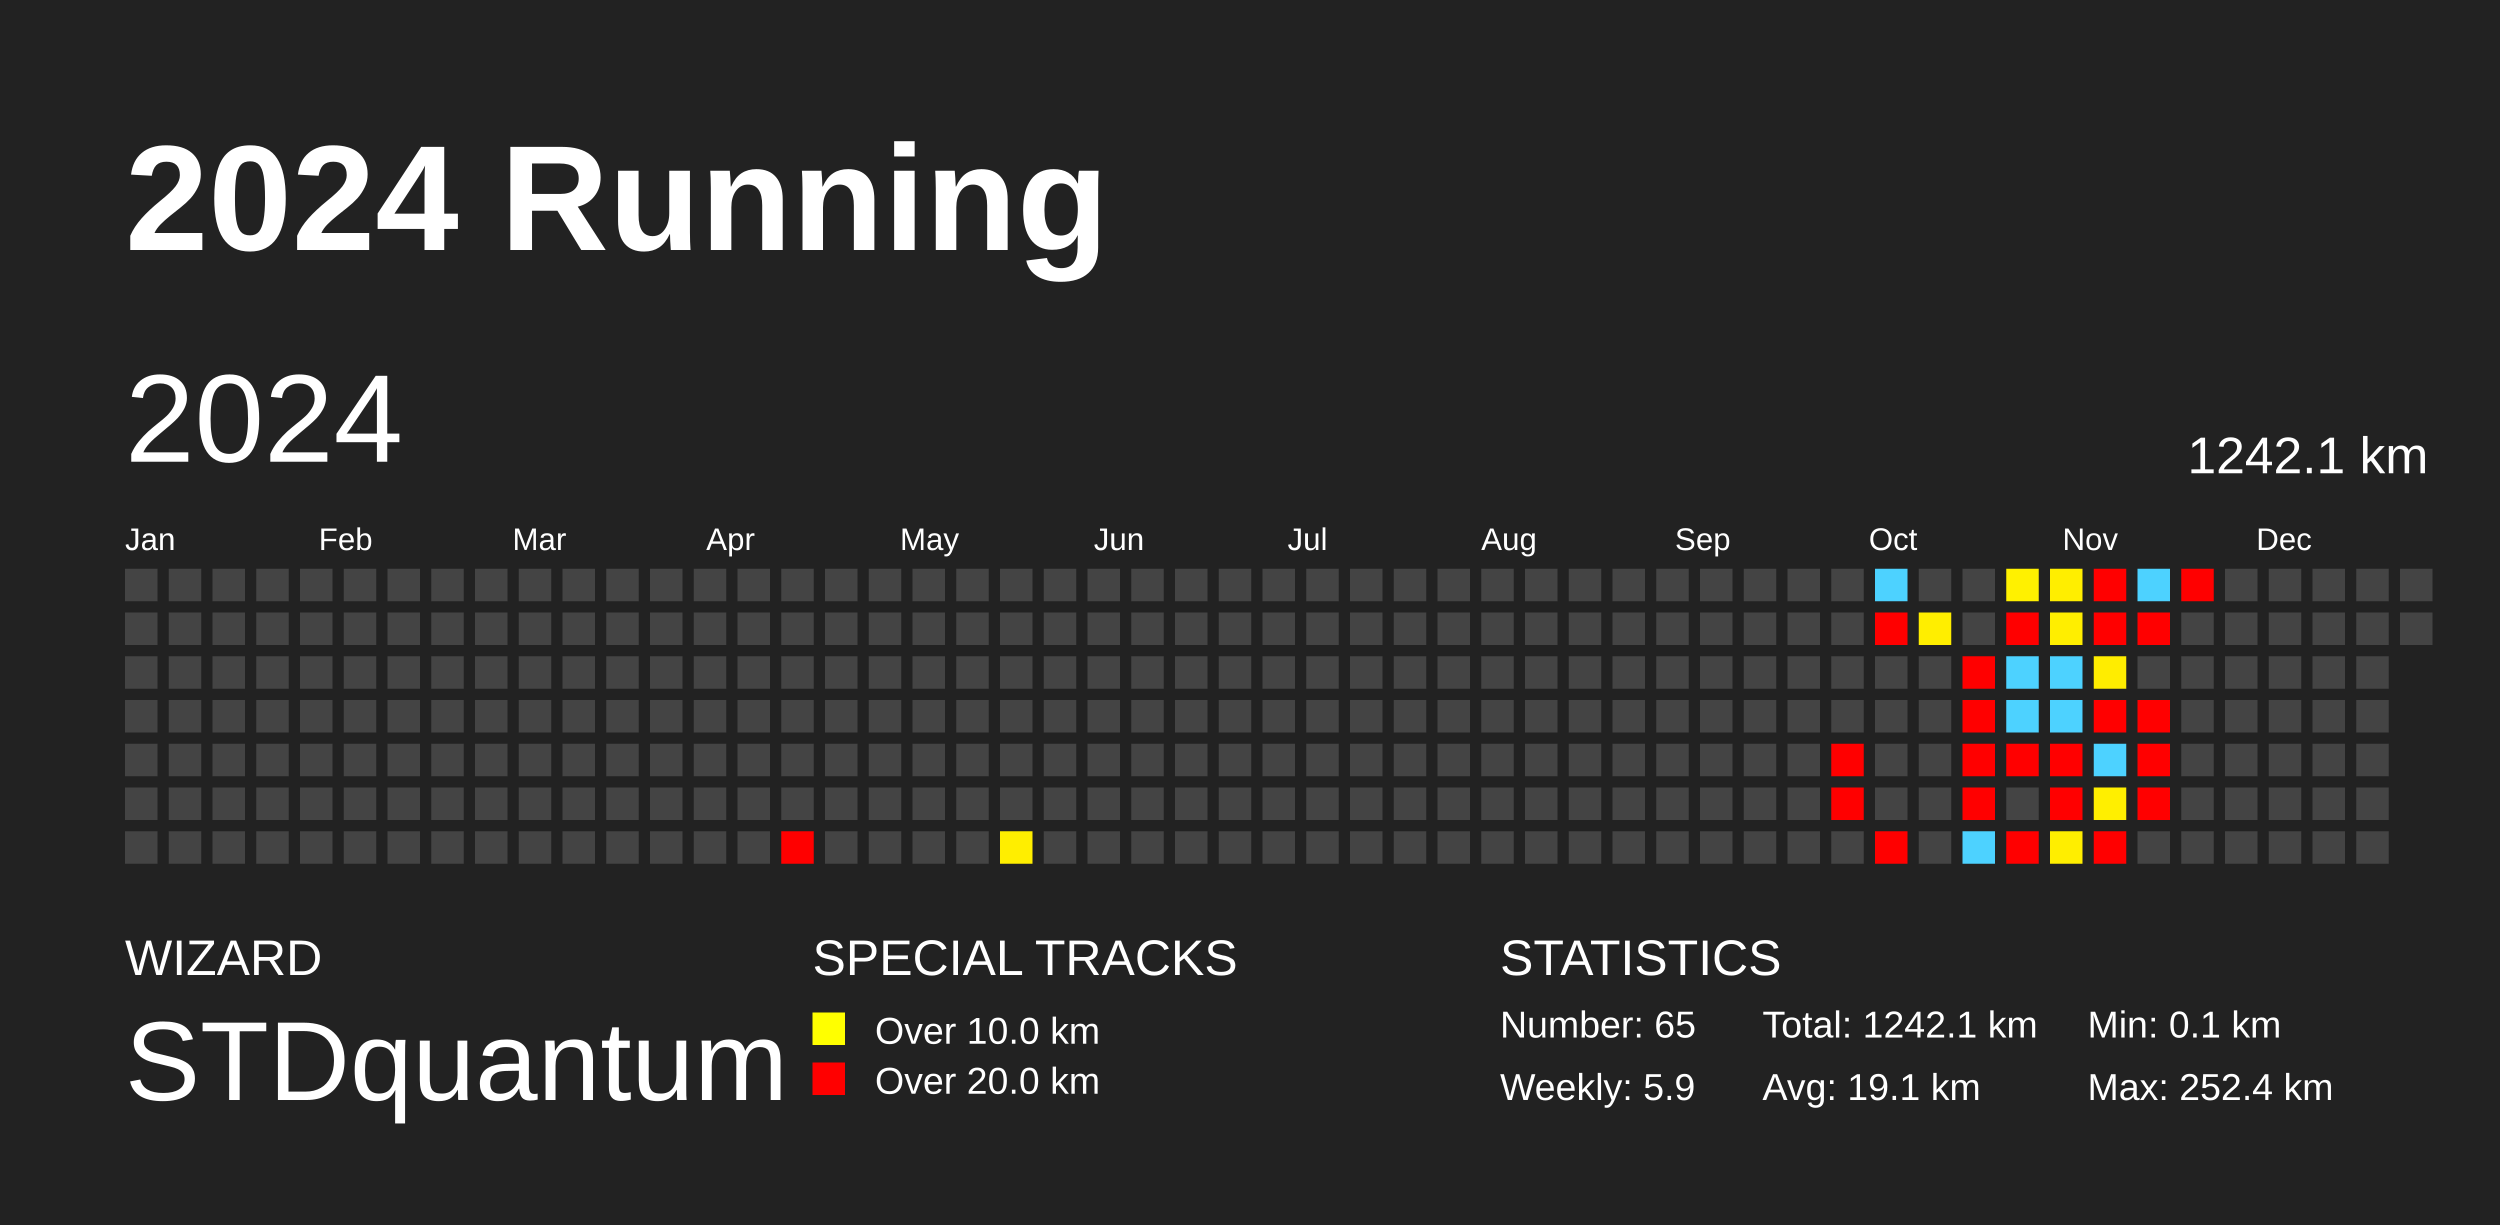
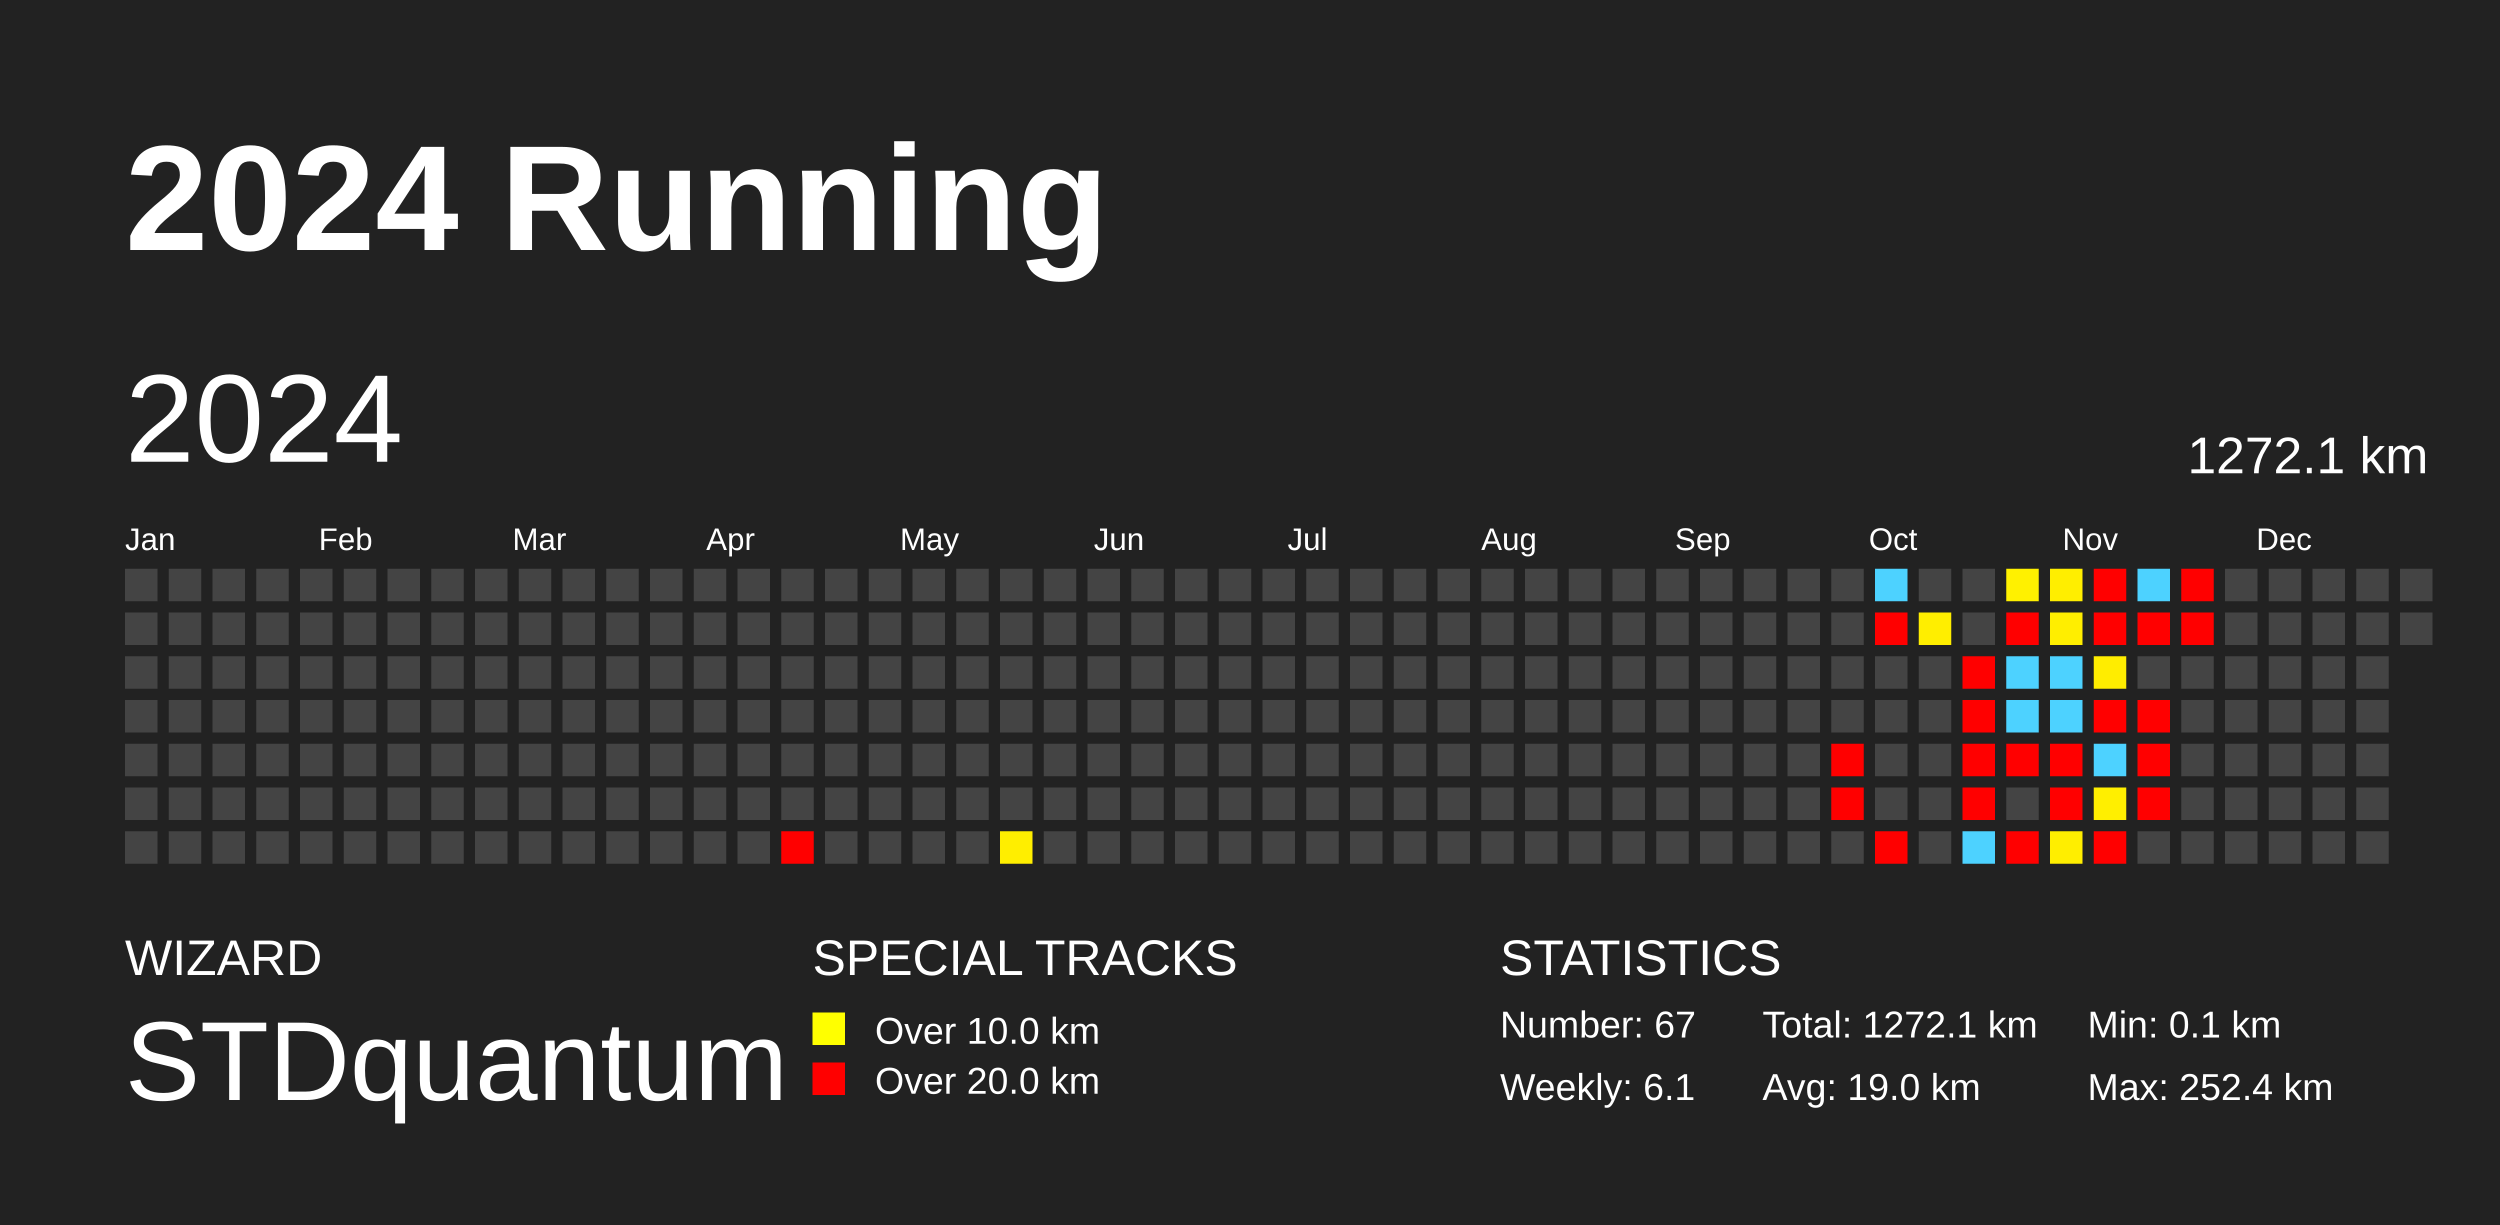
<svg xmlns="http://www.w3.org/2000/svg" baseProfile="full" height="98mm" version="1.1" viewBox="0,0,200,98" width="200mm">
  <defs />
  <rect fill="#222222" height="98" width="200" x="0" y="0" />
  <text fill="#FFFFFF" style="font-size:12px; font-family:Arial; font-weight:bold;" x="10" y="20">2024 Running</text>
  <text fill="#FFFFFF" style="font-size:4px; font-family:Arial" x="10" y="78">WIZARD</text>
  <text fill="#FFFFFF" style="font-size:9px; font-family:Arial" x="10" y="88">STDquantum</text>
  <text fill="#FFFFFF" style="font-size:4px; font-family:Arial" x="65" y="78">SPECIAL TRACKS</text>
  <rect fill="yellow" height="2.6" width="2.6" x="65" y="81" />
  <text fill="#FFFFFF" style="font-size:3px; font-family:Arial" x="70" y="83.5">Over 10.0 km</text>
  <rect fill="red" height="2.6" width="2.6" x="65" y="85" />
  <text fill="#FFFFFF" style="font-size:3px; font-family:Arial" x="70" y="87.5">Over 20.0 km</text>
  <text fill="#FFFFFF" style="font-size:4px; font-family:Arial" x="120" y="78">STATISTICS</text>
-   <text fill="#FFFFFF" style="font-size:3px; font-family:Arial" x="120" y="83">Number: 65</text>
-   <text fill="#FFFFFF" style="font-size:3px; font-family:Arial" x="120" y="88">Weekly: 5.9</text>
-   <text fill="#FFFFFF" style="font-size:3px; font-family:Arial" x="141" y="83">Total: 1242.1 km</text>
-   <text fill="#FFFFFF" style="font-size:3px; font-family:Arial" x="141" y="88">Avg: 19.1 km</text>
+   <text fill="#FFFFFF" style="font-size:3px; font-family:Arial" x="120" y="83">Number: 67</text>
+   <text fill="#FFFFFF" style="font-size:3px; font-family:Arial" x="120" y="88">Weekly: 6.1</text>
+   <text fill="#FFFFFF" style="font-size:3px; font-family:Arial" x="141" y="83">Total: 1272.1 km</text>
+   <text fill="#FFFFFF" style="font-size:3px; font-family:Arial" x="141" y="88">Avg: 19.0 km</text>
  <text fill="#FFFFFF" style="font-size:3px; font-family:Arial" x="167" y="83">Min: 0.1 km</text>
  <text fill="#FFFFFF" style="font-size:3px; font-family:Arial" x="167" y="88">Max: 252.4 km</text>
  <text dominant-baseline="hanging" fill="#FFFFFF" style="font-size:10.0px; font-family:Arial;" x="10" y="30">2024</text>
-   <text dominant-baseline="hanging" fill="#FFFFFF" style="font-size:4.125px; font-family:Arial;" x="175" y="35">1242.1 km</text>
+   <text dominant-baseline="hanging" fill="#FFFFFF" style="font-size:4.125px; font-family:Arial;" x="175" y="35">1272.1 km</text>
  <text fill="#FFFFFF" style="font-size:2.5px; font-family:Arial" x="10.0" y="44">Jan</text>
  <text fill="#FFFFFF" style="font-size:2.5px; font-family:Arial" x="25.5" y="44">Feb</text>
  <text fill="#FFFFFF" style="font-size:2.5px; font-family:Arial" x="41.0" y="44">Mar</text>
  <text fill="#FFFFFF" style="font-size:2.5px; font-family:Arial" x="56.5" y="44">Apr</text>
  <text fill="#FFFFFF" style="font-size:2.5px; font-family:Arial" x="72.0" y="44">May</text>
  <text fill="#FFFFFF" style="font-size:2.5px; font-family:Arial" x="87.5" y="44">Jun</text>
  <text fill="#FFFFFF" style="font-size:2.5px; font-family:Arial" x="103.0" y="44">Jul</text>
  <text fill="#FFFFFF" style="font-size:2.5px; font-family:Arial" x="118.5" y="44">Aug</text>
  <text fill="#FFFFFF" style="font-size:2.5px; font-family:Arial" x="134.0" y="44">Sep</text>
  <text fill="#FFFFFF" style="font-size:2.5px; font-family:Arial" x="149.5" y="44">Oct</text>
  <text fill="#FFFFFF" style="font-size:2.5px; font-family:Arial" x="165.0" y="44">Nov</text>
  <text fill="#FFFFFF" style="font-size:2.5px; font-family:Arial" x="180.5" y="44">Dec</text>
  <rect fill="#444444" height="2.6" width="2.6" x="10.0" y="45.5" />
  <rect fill="#444444" height="2.6" width="2.6" x="10.0" y="49.0" />
  <rect fill="#444444" height="2.6" width="2.6" x="10.0" y="52.5" />
  <rect fill="#444444" height="2.6" width="2.6" x="10.0" y="56.0" />
  <rect fill="#444444" height="2.6" width="2.6" x="10.0" y="59.5" />
  <rect fill="#444444" height="2.6" width="2.6" x="10.0" y="63.0" />
  <rect fill="#444444" height="2.6" width="2.6" x="10.0" y="66.5" />
  <rect fill="#444444" height="2.6" width="2.6" x="13.5" y="45.5" />
  <rect fill="#444444" height="2.6" width="2.6" x="13.5" y="49.0" />
  <rect fill="#444444" height="2.6" width="2.6" x="13.5" y="52.5" />
  <rect fill="#444444" height="2.6" width="2.6" x="13.5" y="56.0" />
  <rect fill="#444444" height="2.6" width="2.6" x="13.5" y="59.5" />
  <rect fill="#444444" height="2.6" width="2.6" x="13.5" y="63.0" />
  <rect fill="#444444" height="2.6" width="2.6" x="13.5" y="66.5" />
  <rect fill="#444444" height="2.6" width="2.6" x="17.0" y="45.5" />
  <rect fill="#444444" height="2.6" width="2.6" x="17.0" y="49.0" />
  <rect fill="#444444" height="2.6" width="2.6" x="17.0" y="52.5" />
  <rect fill="#444444" height="2.6" width="2.6" x="17.0" y="56.0" />
  <rect fill="#444444" height="2.6" width="2.6" x="17.0" y="59.5" />
  <rect fill="#444444" height="2.6" width="2.6" x="17.0" y="63.0" />
  <rect fill="#444444" height="2.6" width="2.6" x="17.0" y="66.5" />
  <rect fill="#444444" height="2.6" width="2.6" x="20.5" y="45.5" />
  <rect fill="#444444" height="2.6" width="2.6" x="20.5" y="49.0" />
  <rect fill="#444444" height="2.6" width="2.6" x="20.5" y="52.5" />
  <rect fill="#444444" height="2.6" width="2.6" x="20.5" y="56.0" />
  <rect fill="#444444" height="2.6" width="2.6" x="20.5" y="59.5" />
  <rect fill="#444444" height="2.6" width="2.6" x="20.5" y="63.0" />
  <rect fill="#444444" height="2.6" width="2.6" x="20.5" y="66.5" />
  <rect fill="#444444" height="2.6" width="2.6" x="24.0" y="45.5" />
  <rect fill="#444444" height="2.6" width="2.6" x="24.0" y="49.0" />
  <rect fill="#444444" height="2.6" width="2.6" x="24.0" y="52.5" />
  <rect fill="#444444" height="2.6" width="2.6" x="24.0" y="56.0" />
  <rect fill="#444444" height="2.6" width="2.6" x="24.0" y="59.5" />
  <rect fill="#444444" height="2.6" width="2.6" x="24.0" y="63.0" />
  <rect fill="#444444" height="2.6" width="2.6" x="24.0" y="66.5" />
  <rect fill="#444444" height="2.6" width="2.6" x="27.5" y="45.5" />
  <rect fill="#444444" height="2.6" width="2.6" x="27.5" y="49.0" />
  <rect fill="#444444" height="2.6" width="2.6" x="27.5" y="52.5" />
  <rect fill="#444444" height="2.6" width="2.6" x="27.5" y="56.0" />
  <rect fill="#444444" height="2.6" width="2.6" x="27.5" y="59.5" />
  <rect fill="#444444" height="2.6" width="2.6" x="27.5" y="63.0" />
  <rect fill="#444444" height="2.6" width="2.6" x="27.5" y="66.5" />
  <rect fill="#444444" height="2.6" width="2.6" x="31.0" y="45.5" />
  <rect fill="#444444" height="2.6" width="2.6" x="31.0" y="49.0" />
  <rect fill="#444444" height="2.6" width="2.6" x="31.0" y="52.5" />
  <rect fill="#444444" height="2.6" width="2.6" x="31.0" y="56.0" />
  <rect fill="#444444" height="2.6" width="2.6" x="31.0" y="59.5" />
  <rect fill="#444444" height="2.6" width="2.6" x="31.0" y="63.0" />
  <rect fill="#444444" height="2.6" width="2.6" x="31.0" y="66.5" />
  <rect fill="#444444" height="2.6" width="2.6" x="34.5" y="45.5" />
  <rect fill="#444444" height="2.6" width="2.6" x="34.5" y="49.0" />
  <rect fill="#444444" height="2.6" width="2.6" x="34.5" y="52.5" />
  <rect fill="#444444" height="2.6" width="2.6" x="34.5" y="56.0" />
  <rect fill="#444444" height="2.6" width="2.6" x="34.5" y="59.5" />
  <rect fill="#444444" height="2.6" width="2.6" x="34.5" y="63.0" />
  <rect fill="#444444" height="2.6" width="2.6" x="34.5" y="66.5" />
  <rect fill="#444444" height="2.6" width="2.6" x="38.0" y="45.5" />
  <rect fill="#444444" height="2.6" width="2.6" x="38.0" y="49.0" />
  <rect fill="#444444" height="2.6" width="2.6" x="38.0" y="52.5" />
  <rect fill="#444444" height="2.6" width="2.6" x="38.0" y="56.0" />
  <rect fill="#444444" height="2.6" width="2.6" x="38.0" y="59.5" />
  <rect fill="#444444" height="2.6" width="2.6" x="38.0" y="63.0" />
  <rect fill="#444444" height="2.6" width="2.6" x="38.0" y="66.5" />
  <rect fill="#444444" height="2.6" width="2.6" x="41.5" y="45.5" />
  <rect fill="#444444" height="2.6" width="2.6" x="41.5" y="49.0" />
  <rect fill="#444444" height="2.6" width="2.6" x="41.5" y="52.5" />
  <rect fill="#444444" height="2.6" width="2.6" x="41.5" y="56.0" />
  <rect fill="#444444" height="2.6" width="2.6" x="41.5" y="59.5" />
  <rect fill="#444444" height="2.6" width="2.6" x="41.5" y="63.0" />
  <rect fill="#444444" height="2.6" width="2.6" x="41.5" y="66.5" />
  <rect fill="#444444" height="2.6" width="2.6" x="45.0" y="45.5" />
  <rect fill="#444444" height="2.6" width="2.6" x="45.0" y="49.0" />
  <rect fill="#444444" height="2.6" width="2.6" x="45.0" y="52.5" />
  <rect fill="#444444" height="2.6" width="2.6" x="45.0" y="56.0" />
  <rect fill="#444444" height="2.6" width="2.6" x="45.0" y="59.5" />
  <rect fill="#444444" height="2.6" width="2.6" x="45.0" y="63.0" />
  <rect fill="#444444" height="2.6" width="2.6" x="45.0" y="66.5" />
  <rect fill="#444444" height="2.6" width="2.6" x="48.5" y="45.5" />
  <rect fill="#444444" height="2.6" width="2.6" x="48.5" y="49.0" />
  <rect fill="#444444" height="2.6" width="2.6" x="48.5" y="52.5" />
  <rect fill="#444444" height="2.6" width="2.6" x="48.5" y="56.0" />
  <rect fill="#444444" height="2.6" width="2.6" x="48.5" y="59.5" />
  <rect fill="#444444" height="2.6" width="2.6" x="48.5" y="63.0" />
  <rect fill="#444444" height="2.6" width="2.6" x="48.5" y="66.5" />
  <rect fill="#444444" height="2.6" width="2.6" x="52.0" y="45.5" />
  <rect fill="#444444" height="2.6" width="2.6" x="52.0" y="49.0" />
  <rect fill="#444444" height="2.6" width="2.6" x="52.0" y="52.5" />
  <rect fill="#444444" height="2.6" width="2.6" x="52.0" y="56.0" />
  <rect fill="#444444" height="2.6" width="2.6" x="52.0" y="59.5" />
  <rect fill="#444444" height="2.6" width="2.6" x="52.0" y="63.0" />
  <rect fill="#444444" height="2.6" width="2.6" x="52.0" y="66.5" />
  <rect fill="#444444" height="2.6" width="2.6" x="55.5" y="45.5" />
  <rect fill="#444444" height="2.6" width="2.6" x="55.5" y="49.0" />
  <rect fill="#444444" height="2.6" width="2.6" x="55.5" y="52.5" />
  <rect fill="#444444" height="2.6" width="2.6" x="55.5" y="56.0" />
  <rect fill="#444444" height="2.6" width="2.6" x="55.5" y="59.5" />
  <rect fill="#444444" height="2.6" width="2.6" x="55.5" y="63.0" />
  <rect fill="#444444" height="2.6" width="2.6" x="55.5" y="66.5" />
  <rect fill="#444444" height="2.6" width="2.6" x="59.0" y="45.5" />
  <rect fill="#444444" height="2.6" width="2.6" x="59.0" y="49.0" />
  <rect fill="#444444" height="2.6" width="2.6" x="59.0" y="52.5" />
  <rect fill="#444444" height="2.6" width="2.6" x="59.0" y="56.0" />
  <rect fill="#444444" height="2.6" width="2.6" x="59.0" y="59.5" />
  <rect fill="#444444" height="2.6" width="2.6" x="59.0" y="63.0" />
  <rect fill="#444444" height="2.6" width="2.6" x="59.0" y="66.5" />
  <rect fill="#444444" height="2.6" width="2.6" x="62.5" y="45.5" />
  <rect fill="#444444" height="2.6" width="2.6" x="62.5" y="49.0" />
  <rect fill="#444444" height="2.6" width="2.6" x="62.5" y="52.5" />
  <rect fill="#444444" height="2.6" width="2.6" x="62.5" y="56.0" />
  <rect fill="#444444" height="2.6" width="2.6" x="62.5" y="59.5" />
  <rect fill="#444444" height="2.6" width="2.6" x="62.5" y="63.0" />
  <rect fill="red" height="2.6" width="2.6" x="62.5" y="66.5" />
  <rect fill="#444444" height="2.6" width="2.6" x="66.0" y="45.5" />
  <rect fill="#444444" height="2.6" width="2.6" x="66.0" y="49.0" />
  <rect fill="#444444" height="2.6" width="2.6" x="66.0" y="52.5" />
  <rect fill="#444444" height="2.6" width="2.6" x="66.0" y="56.0" />
  <rect fill="#444444" height="2.6" width="2.6" x="66.0" y="59.5" />
  <rect fill="#444444" height="2.6" width="2.6" x="66.0" y="63.0" />
  <rect fill="#444444" height="2.6" width="2.6" x="66.0" y="66.5" />
  <rect fill="#444444" height="2.6" width="2.6" x="69.5" y="45.5" />
  <rect fill="#444444" height="2.6" width="2.6" x="69.5" y="49.0" />
  <rect fill="#444444" height="2.6" width="2.6" x="69.5" y="52.5" />
  <rect fill="#444444" height="2.6" width="2.6" x="69.5" y="56.0" />
  <rect fill="#444444" height="2.6" width="2.6" x="69.5" y="59.5" />
  <rect fill="#444444" height="2.6" width="2.6" x="69.5" y="63.0" />
  <rect fill="#444444" height="2.6" width="2.6" x="69.5" y="66.5" />
  <rect fill="#444444" height="2.6" width="2.6" x="73.0" y="45.5" />
  <rect fill="#444444" height="2.6" width="2.6" x="73.0" y="49.0" />
  <rect fill="#444444" height="2.6" width="2.6" x="73.0" y="52.5" />
  <rect fill="#444444" height="2.6" width="2.6" x="73.0" y="56.0" />
  <rect fill="#444444" height="2.6" width="2.6" x="73.0" y="59.5" />
  <rect fill="#444444" height="2.6" width="2.6" x="73.0" y="63.0" />
  <rect fill="#444444" height="2.6" width="2.6" x="73.0" y="66.5" />
  <rect fill="#444444" height="2.6" width="2.6" x="76.5" y="45.5" />
  <rect fill="#444444" height="2.6" width="2.6" x="76.5" y="49.0" />
  <rect fill="#444444" height="2.6" width="2.6" x="76.5" y="52.5" />
  <rect fill="#444444" height="2.6" width="2.6" x="76.5" y="56.0" />
  <rect fill="#444444" height="2.6" width="2.6" x="76.5" y="59.5" />
  <rect fill="#444444" height="2.6" width="2.6" x="76.5" y="63.0" />
  <rect fill="#444444" height="2.6" width="2.6" x="76.5" y="66.5" />
  <rect fill="#444444" height="2.6" width="2.6" x="80.0" y="45.5" />
  <rect fill="#444444" height="2.6" width="2.6" x="80.0" y="49.0" />
  <rect fill="#444444" height="2.6" width="2.6" x="80.0" y="52.5" />
  <rect fill="#444444" height="2.6" width="2.6" x="80.0" y="56.0" />
  <rect fill="#444444" height="2.6" width="2.6" x="80.0" y="59.5" />
  <rect fill="#444444" height="2.6" width="2.6" x="80.0" y="63.0" />
  <rect fill="#ffee00" height="2.6" width="2.6" x="80.0" y="66.5" />
  <rect fill="#444444" height="2.6" width="2.6" x="83.5" y="45.5" />
  <rect fill="#444444" height="2.6" width="2.6" x="83.5" y="49.0" />
  <rect fill="#444444" height="2.6" width="2.6" x="83.5" y="52.5" />
  <rect fill="#444444" height="2.6" width="2.6" x="83.5" y="56.0" />
  <rect fill="#444444" height="2.6" width="2.6" x="83.5" y="59.5" />
  <rect fill="#444444" height="2.6" width="2.6" x="83.5" y="63.0" />
  <rect fill="#444444" height="2.6" width="2.6" x="83.5" y="66.5" />
  <rect fill="#444444" height="2.6" width="2.6" x="87.0" y="45.5" />
  <rect fill="#444444" height="2.6" width="2.6" x="87.0" y="49.0" />
  <rect fill="#444444" height="2.6" width="2.6" x="87.0" y="52.5" />
  <rect fill="#444444" height="2.6" width="2.6" x="87.0" y="56.0" />
  <rect fill="#444444" height="2.6" width="2.6" x="87.0" y="59.5" />
  <rect fill="#444444" height="2.6" width="2.6" x="87.0" y="63.0" />
  <rect fill="#444444" height="2.6" width="2.6" x="87.0" y="66.5" />
  <rect fill="#444444" height="2.6" width="2.6" x="90.5" y="45.5" />
  <rect fill="#444444" height="2.6" width="2.6" x="90.5" y="49.0" />
  <rect fill="#444444" height="2.6" width="2.6" x="90.5" y="52.5" />
  <rect fill="#444444" height="2.6" width="2.6" x="90.5" y="56.0" />
  <rect fill="#444444" height="2.6" width="2.6" x="90.5" y="59.5" />
  <rect fill="#444444" height="2.6" width="2.6" x="90.5" y="63.0" />
  <rect fill="#444444" height="2.6" width="2.6" x="90.5" y="66.5" />
  <rect fill="#444444" height="2.6" width="2.6" x="94.0" y="45.5" />
  <rect fill="#444444" height="2.6" width="2.6" x="94.0" y="49.0" />
  <rect fill="#444444" height="2.6" width="2.6" x="94.0" y="52.5" />
  <rect fill="#444444" height="2.6" width="2.6" x="94.0" y="56.0" />
  <rect fill="#444444" height="2.6" width="2.6" x="94.0" y="59.5" />
  <rect fill="#444444" height="2.6" width="2.6" x="94.0" y="63.0" />
  <rect fill="#444444" height="2.6" width="2.6" x="94.0" y="66.5" />
  <rect fill="#444444" height="2.6" width="2.6" x="97.5" y="45.5" />
  <rect fill="#444444" height="2.6" width="2.6" x="97.5" y="49.0" />
  <rect fill="#444444" height="2.6" width="2.6" x="97.5" y="52.5" />
  <rect fill="#444444" height="2.6" width="2.6" x="97.5" y="56.0" />
  <rect fill="#444444" height="2.6" width="2.6" x="97.5" y="59.5" />
  <rect fill="#444444" height="2.6" width="2.6" x="97.5" y="63.0" />
  <rect fill="#444444" height="2.6" width="2.6" x="97.5" y="66.5" />
  <rect fill="#444444" height="2.6" width="2.6" x="101.0" y="45.5" />
  <rect fill="#444444" height="2.6" width="2.6" x="101.0" y="49.0" />
  <rect fill="#444444" height="2.6" width="2.6" x="101.0" y="52.5" />
  <rect fill="#444444" height="2.6" width="2.6" x="101.0" y="56.0" />
  <rect fill="#444444" height="2.6" width="2.6" x="101.0" y="59.5" />
  <rect fill="#444444" height="2.6" width="2.6" x="101.0" y="63.0" />
  <rect fill="#444444" height="2.6" width="2.6" x="101.0" y="66.5" />
  <rect fill="#444444" height="2.6" width="2.6" x="104.5" y="45.5" />
  <rect fill="#444444" height="2.6" width="2.6" x="104.5" y="49.0" />
  <rect fill="#444444" height="2.6" width="2.6" x="104.5" y="52.5" />
  <rect fill="#444444" height="2.6" width="2.6" x="104.5" y="56.0" />
  <rect fill="#444444" height="2.6" width="2.6" x="104.5" y="59.5" />
  <rect fill="#444444" height="2.6" width="2.6" x="104.5" y="63.0" />
  <rect fill="#444444" height="2.6" width="2.6" x="104.5" y="66.5" />
  <rect fill="#444444" height="2.6" width="2.6" x="108.0" y="45.5" />
  <rect fill="#444444" height="2.6" width="2.6" x="108.0" y="49.0" />
  <rect fill="#444444" height="2.6" width="2.6" x="108.0" y="52.5" />
  <rect fill="#444444" height="2.6" width="2.6" x="108.0" y="56.0" />
  <rect fill="#444444" height="2.6" width="2.6" x="108.0" y="59.5" />
  <rect fill="#444444" height="2.6" width="2.6" x="108.0" y="63.0" />
  <rect fill="#444444" height="2.6" width="2.6" x="108.0" y="66.5" />
  <rect fill="#444444" height="2.6" width="2.6" x="111.5" y="45.5" />
  <rect fill="#444444" height="2.6" width="2.6" x="111.5" y="49.0" />
  <rect fill="#444444" height="2.6" width="2.6" x="111.5" y="52.5" />
  <rect fill="#444444" height="2.6" width="2.6" x="111.5" y="56.0" />
  <rect fill="#444444" height="2.6" width="2.6" x="111.5" y="59.5" />
  <rect fill="#444444" height="2.6" width="2.6" x="111.5" y="63.0" />
  <rect fill="#444444" height="2.6" width="2.6" x="111.5" y="66.5" />
  <rect fill="#444444" height="2.6" width="2.6" x="115.0" y="45.5" />
  <rect fill="#444444" height="2.6" width="2.6" x="115.0" y="49.0" />
  <rect fill="#444444" height="2.6" width="2.6" x="115.0" y="52.5" />
  <rect fill="#444444" height="2.6" width="2.6" x="115.0" y="56.0" />
  <rect fill="#444444" height="2.6" width="2.6" x="115.0" y="59.5" />
  <rect fill="#444444" height="2.6" width="2.6" x="115.0" y="63.0" />
  <rect fill="#444444" height="2.6" width="2.6" x="115.0" y="66.5" />
  <rect fill="#444444" height="2.6" width="2.6" x="118.5" y="45.5" />
  <rect fill="#444444" height="2.6" width="2.6" x="118.5" y="49.0" />
  <rect fill="#444444" height="2.6" width="2.6" x="118.5" y="52.5" />
  <rect fill="#444444" height="2.6" width="2.6" x="118.5" y="56.0" />
  <rect fill="#444444" height="2.6" width="2.6" x="118.5" y="59.5" />
  <rect fill="#444444" height="2.6" width="2.6" x="118.5" y="63.0" />
  <rect fill="#444444" height="2.6" width="2.6" x="118.5" y="66.5" />
  <rect fill="#444444" height="2.6" width="2.6" x="122.0" y="45.5" />
  <rect fill="#444444" height="2.6" width="2.6" x="122.0" y="49.0" />
  <rect fill="#444444" height="2.6" width="2.6" x="122.0" y="52.5" />
  <rect fill="#444444" height="2.6" width="2.6" x="122.0" y="56.0" />
  <rect fill="#444444" height="2.6" width="2.6" x="122.0" y="59.5" />
  <rect fill="#444444" height="2.6" width="2.6" x="122.0" y="63.0" />
  <rect fill="#444444" height="2.6" width="2.6" x="122.0" y="66.5" />
  <rect fill="#444444" height="2.6" width="2.6" x="125.5" y="45.5" />
  <rect fill="#444444" height="2.6" width="2.6" x="125.5" y="49.0" />
  <rect fill="#444444" height="2.6" width="2.6" x="125.5" y="52.5" />
  <rect fill="#444444" height="2.6" width="2.6" x="125.5" y="56.0" />
  <rect fill="#444444" height="2.6" width="2.6" x="125.5" y="59.5" />
  <rect fill="#444444" height="2.6" width="2.6" x="125.5" y="63.0" />
  <rect fill="#444444" height="2.6" width="2.6" x="125.5" y="66.5" />
  <rect fill="#444444" height="2.6" width="2.6" x="129.0" y="45.5" />
  <rect fill="#444444" height="2.6" width="2.6" x="129.0" y="49.0" />
  <rect fill="#444444" height="2.6" width="2.6" x="129.0" y="52.5" />
  <rect fill="#444444" height="2.6" width="2.6" x="129.0" y="56.0" />
  <rect fill="#444444" height="2.6" width="2.6" x="129.0" y="59.5" />
  <rect fill="#444444" height="2.6" width="2.6" x="129.0" y="63.0" />
  <rect fill="#444444" height="2.6" width="2.6" x="129.0" y="66.5" />
  <rect fill="#444444" height="2.6" width="2.6" x="132.5" y="45.5" />
  <rect fill="#444444" height="2.6" width="2.6" x="132.5" y="49.0" />
  <rect fill="#444444" height="2.6" width="2.6" x="132.5" y="52.5" />
  <rect fill="#444444" height="2.6" width="2.6" x="132.5" y="56.0" />
  <rect fill="#444444" height="2.6" width="2.6" x="132.5" y="59.5" />
  <rect fill="#444444" height="2.6" width="2.6" x="132.5" y="63.0" />
  <rect fill="#444444" height="2.6" width="2.6" x="132.5" y="66.5" />
  <rect fill="#444444" height="2.6" width="2.6" x="136.0" y="45.5" />
  <rect fill="#444444" height="2.6" width="2.6" x="136.0" y="49.0" />
  <rect fill="#444444" height="2.6" width="2.6" x="136.0" y="52.5" />
  <rect fill="#444444" height="2.6" width="2.6" x="136.0" y="56.0" />
  <rect fill="#444444" height="2.6" width="2.6" x="136.0" y="59.5" />
  <rect fill="#444444" height="2.6" width="2.6" x="136.0" y="63.0" />
  <rect fill="#444444" height="2.6" width="2.6" x="136.0" y="66.5" />
  <rect fill="#444444" height="2.6" width="2.6" x="139.5" y="45.5" />
  <rect fill="#444444" height="2.6" width="2.6" x="139.5" y="49.0" />
  <rect fill="#444444" height="2.6" width="2.6" x="139.5" y="52.5" />
  <rect fill="#444444" height="2.6" width="2.6" x="139.5" y="56.0" />
  <rect fill="#444444" height="2.6" width="2.6" x="139.5" y="59.5" />
  <rect fill="#444444" height="2.6" width="2.6" x="139.5" y="63.0" />
  <rect fill="#444444" height="2.6" width="2.6" x="139.5" y="66.5" />
  <rect fill="#444444" height="2.6" width="2.6" x="143.0" y="45.5" />
  <rect fill="#444444" height="2.6" width="2.6" x="143.0" y="49.0" />
  <rect fill="#444444" height="2.6" width="2.6" x="143.0" y="52.5" />
  <rect fill="#444444" height="2.6" width="2.6" x="143.0" y="56.0" />
  <rect fill="#444444" height="2.6" width="2.6" x="143.0" y="59.5" />
  <rect fill="#444444" height="2.6" width="2.6" x="143.0" y="63.0" />
  <rect fill="#444444" height="2.6" width="2.6" x="143.0" y="66.5" />
  <rect fill="#444444" height="2.6" width="2.6" x="146.5" y="45.5" />
  <rect fill="#444444" height="2.6" width="2.6" x="146.5" y="49.0" />
  <rect fill="#444444" height="2.6" width="2.6" x="146.5" y="52.5" />
  <rect fill="#444444" height="2.6" width="2.6" x="146.5" y="56.0" />
  <rect fill="red" height="2.6" width="2.6" x="146.5" y="59.5" />
  <rect fill="red" height="2.6" width="2.6" x="146.5" y="63.0" />
  <rect fill="#444444" height="2.6" width="2.6" x="146.5" y="66.5" />
  <rect fill="#4dd2ff" height="2.6" width="2.6" x="150.0" y="45.5" />
  <rect fill="red" height="2.6" width="2.6" x="150.0" y="49.0" />
  <rect fill="#444444" height="2.6" width="2.6" x="150.0" y="52.5" />
  <rect fill="#444444" height="2.6" width="2.6" x="150.0" y="56.0" />
  <rect fill="#444444" height="2.6" width="2.6" x="150.0" y="59.5" />
  <rect fill="#444444" height="2.6" width="2.6" x="150.0" y="63.0" />
  <rect fill="red" height="2.6" width="2.6" x="150.0" y="66.5" />
  <rect fill="#444444" height="2.6" width="2.6" x="153.5" y="45.5" />
  <rect fill="#ffee00" height="2.6" width="2.6" x="153.5" y="49.0" />
  <rect fill="#444444" height="2.6" width="2.6" x="153.5" y="52.5" />
  <rect fill="#444444" height="2.6" width="2.6" x="153.5" y="56.0" />
  <rect fill="#444444" height="2.6" width="2.6" x="153.5" y="59.5" />
  <rect fill="#444444" height="2.6" width="2.6" x="153.5" y="63.0" />
  <rect fill="#444444" height="2.6" width="2.6" x="153.5" y="66.5" />
  <rect fill="#444444" height="2.6" width="2.6" x="157.0" y="45.5" />
  <rect fill="#444444" height="2.6" width="2.6" x="157.0" y="49.0" />
  <rect fill="red" height="2.6" width="2.6" x="157.0" y="52.5" />
  <rect fill="red" height="2.6" width="2.6" x="157.0" y="56.0" />
  <rect fill="red" height="2.6" width="2.6" x="157.0" y="59.5" />
  <rect fill="red" height="2.6" width="2.6" x="157.0" y="63.0" />
  <rect fill="#4dd2ff" height="2.6" width="2.6" x="157.0" y="66.5" />
  <rect fill="#fff100" height="2.6" width="2.6" x="160.5" y="45.5" />
  <rect fill="red" height="2.6" width="2.6" x="160.5" y="49.0" />
  <rect fill="#4dd2ff" height="2.6" width="2.6" x="160.5" y="52.5" />
  <rect fill="#4dd2ff" height="2.6" width="2.6" x="160.5" y="56.0" />
  <rect fill="red" height="2.6" width="2.6" x="160.5" y="59.5" />
  <rect fill="#444444" height="2.6" width="2.6" x="160.5" y="63.0" />
  <rect fill="red" height="2.6" width="2.6" x="160.5" y="66.5" />
  <rect fill="#ffee00" height="2.6" width="2.6" x="164.0" y="45.5" />
  <rect fill="#ffee00" height="2.6" width="2.6" x="164.0" y="49.0" />
  <rect fill="#4dd2ff" height="2.6" width="2.6" x="164.0" y="52.5" />
  <rect fill="#4dd2ff" height="2.6" width="2.6" x="164.0" y="56.0" />
  <rect fill="red" height="2.6" width="2.6" x="164.0" y="59.5" />
  <rect fill="red" height="2.6" width="2.6" x="164.0" y="63.0" />
  <rect fill="#ffee00" height="2.6" width="2.6" x="164.0" y="66.5" />
  <rect fill="red" height="2.6" width="2.6" x="167.5" y="45.5" />
  <rect fill="red" height="2.6" width="2.6" x="167.5" y="49.0" />
  <rect fill="#ffed00" height="2.6" width="2.6" x="167.5" y="52.5" />
  <rect fill="red" height="2.6" width="2.6" x="167.5" y="56.0" />
  <rect fill="#4dd2ff" height="2.6" width="2.6" x="167.5" y="59.5" />
  <rect fill="#ffef00" height="2.6" width="2.6" x="167.5" y="63.0" />
  <rect fill="red" height="2.6" width="2.6" x="167.5" y="66.5" />
  <rect fill="#4dd2ff" height="2.6" width="2.6" x="171.0" y="45.5" />
  <rect fill="red" height="2.6" width="2.6" x="171.0" y="49.0" />
  <rect fill="#444444" height="2.6" width="2.6" x="171.0" y="52.5" />
  <rect fill="red" height="2.6" width="2.6" x="171.0" y="56.0" />
  <rect fill="red" height="2.6" width="2.6" x="171.0" y="59.5" />
  <rect fill="red" height="2.6" width="2.6" x="171.0" y="63.0" />
  <rect fill="#444444" height="2.6" width="2.6" x="171.0" y="66.5" />
  <rect fill="red" height="2.6" width="2.6" x="174.5" y="45.5" />
-   <rect fill="#444444" height="2.6" width="2.6" x="174.5" y="49.0" />
+   <rect fill="red" height="2.6" width="2.6" x="174.5" y="49.0" />
  <rect fill="#444444" height="2.6" width="2.6" x="174.5" y="52.5" />
  <rect fill="#444444" height="2.6" width="2.6" x="174.5" y="56.0" />
  <rect fill="#444444" height="2.6" width="2.6" x="174.5" y="59.5" />
  <rect fill="#444444" height="2.6" width="2.6" x="174.5" y="63.0" />
  <rect fill="#444444" height="2.6" width="2.6" x="174.5" y="66.5" />
  <rect fill="#444444" height="2.6" width="2.6" x="178.0" y="45.5" />
  <rect fill="#444444" height="2.6" width="2.6" x="178.0" y="49.0" />
  <rect fill="#444444" height="2.6" width="2.6" x="178.0" y="52.5" />
  <rect fill="#444444" height="2.6" width="2.6" x="178.0" y="56.0" />
  <rect fill="#444444" height="2.6" width="2.6" x="178.0" y="59.5" />
  <rect fill="#444444" height="2.6" width="2.6" x="178.0" y="63.0" />
  <rect fill="#444444" height="2.6" width="2.6" x="178.0" y="66.5" />
  <rect fill="#444444" height="2.6" width="2.6" x="181.5" y="45.5" />
  <rect fill="#444444" height="2.6" width="2.6" x="181.5" y="49.0" />
  <rect fill="#444444" height="2.6" width="2.6" x="181.5" y="52.5" />
  <rect fill="#444444" height="2.6" width="2.6" x="181.5" y="56.0" />
  <rect fill="#444444" height="2.6" width="2.6" x="181.5" y="59.5" />
  <rect fill="#444444" height="2.6" width="2.6" x="181.5" y="63.0" />
  <rect fill="#444444" height="2.6" width="2.6" x="181.5" y="66.5" />
  <rect fill="#444444" height="2.6" width="2.6" x="185.0" y="45.5" />
  <rect fill="#444444" height="2.6" width="2.6" x="185.0" y="49.0" />
  <rect fill="#444444" height="2.6" width="2.6" x="185.0" y="52.5" />
  <rect fill="#444444" height="2.6" width="2.6" x="185.0" y="56.0" />
  <rect fill="#444444" height="2.6" width="2.6" x="185.0" y="59.5" />
  <rect fill="#444444" height="2.6" width="2.6" x="185.0" y="63.0" />
  <rect fill="#444444" height="2.6" width="2.6" x="185.0" y="66.5" />
  <rect fill="#444444" height="2.6" width="2.6" x="188.5" y="45.5" />
  <rect fill="#444444" height="2.6" width="2.6" x="188.5" y="49.0" />
  <rect fill="#444444" height="2.6" width="2.6" x="188.5" y="52.5" />
  <rect fill="#444444" height="2.6" width="2.6" x="188.5" y="56.0" />
  <rect fill="#444444" height="2.6" width="2.6" x="188.5" y="59.5" />
  <rect fill="#444444" height="2.6" width="2.6" x="188.5" y="63.0" />
  <rect fill="#444444" height="2.6" width="2.6" x="188.5" y="66.5" />
  <rect fill="#444444" height="2.6" width="2.6" x="192.0" y="45.5" />
  <rect fill="#444444" height="2.6" width="2.6" x="192.0" y="49.0" />
</svg>
